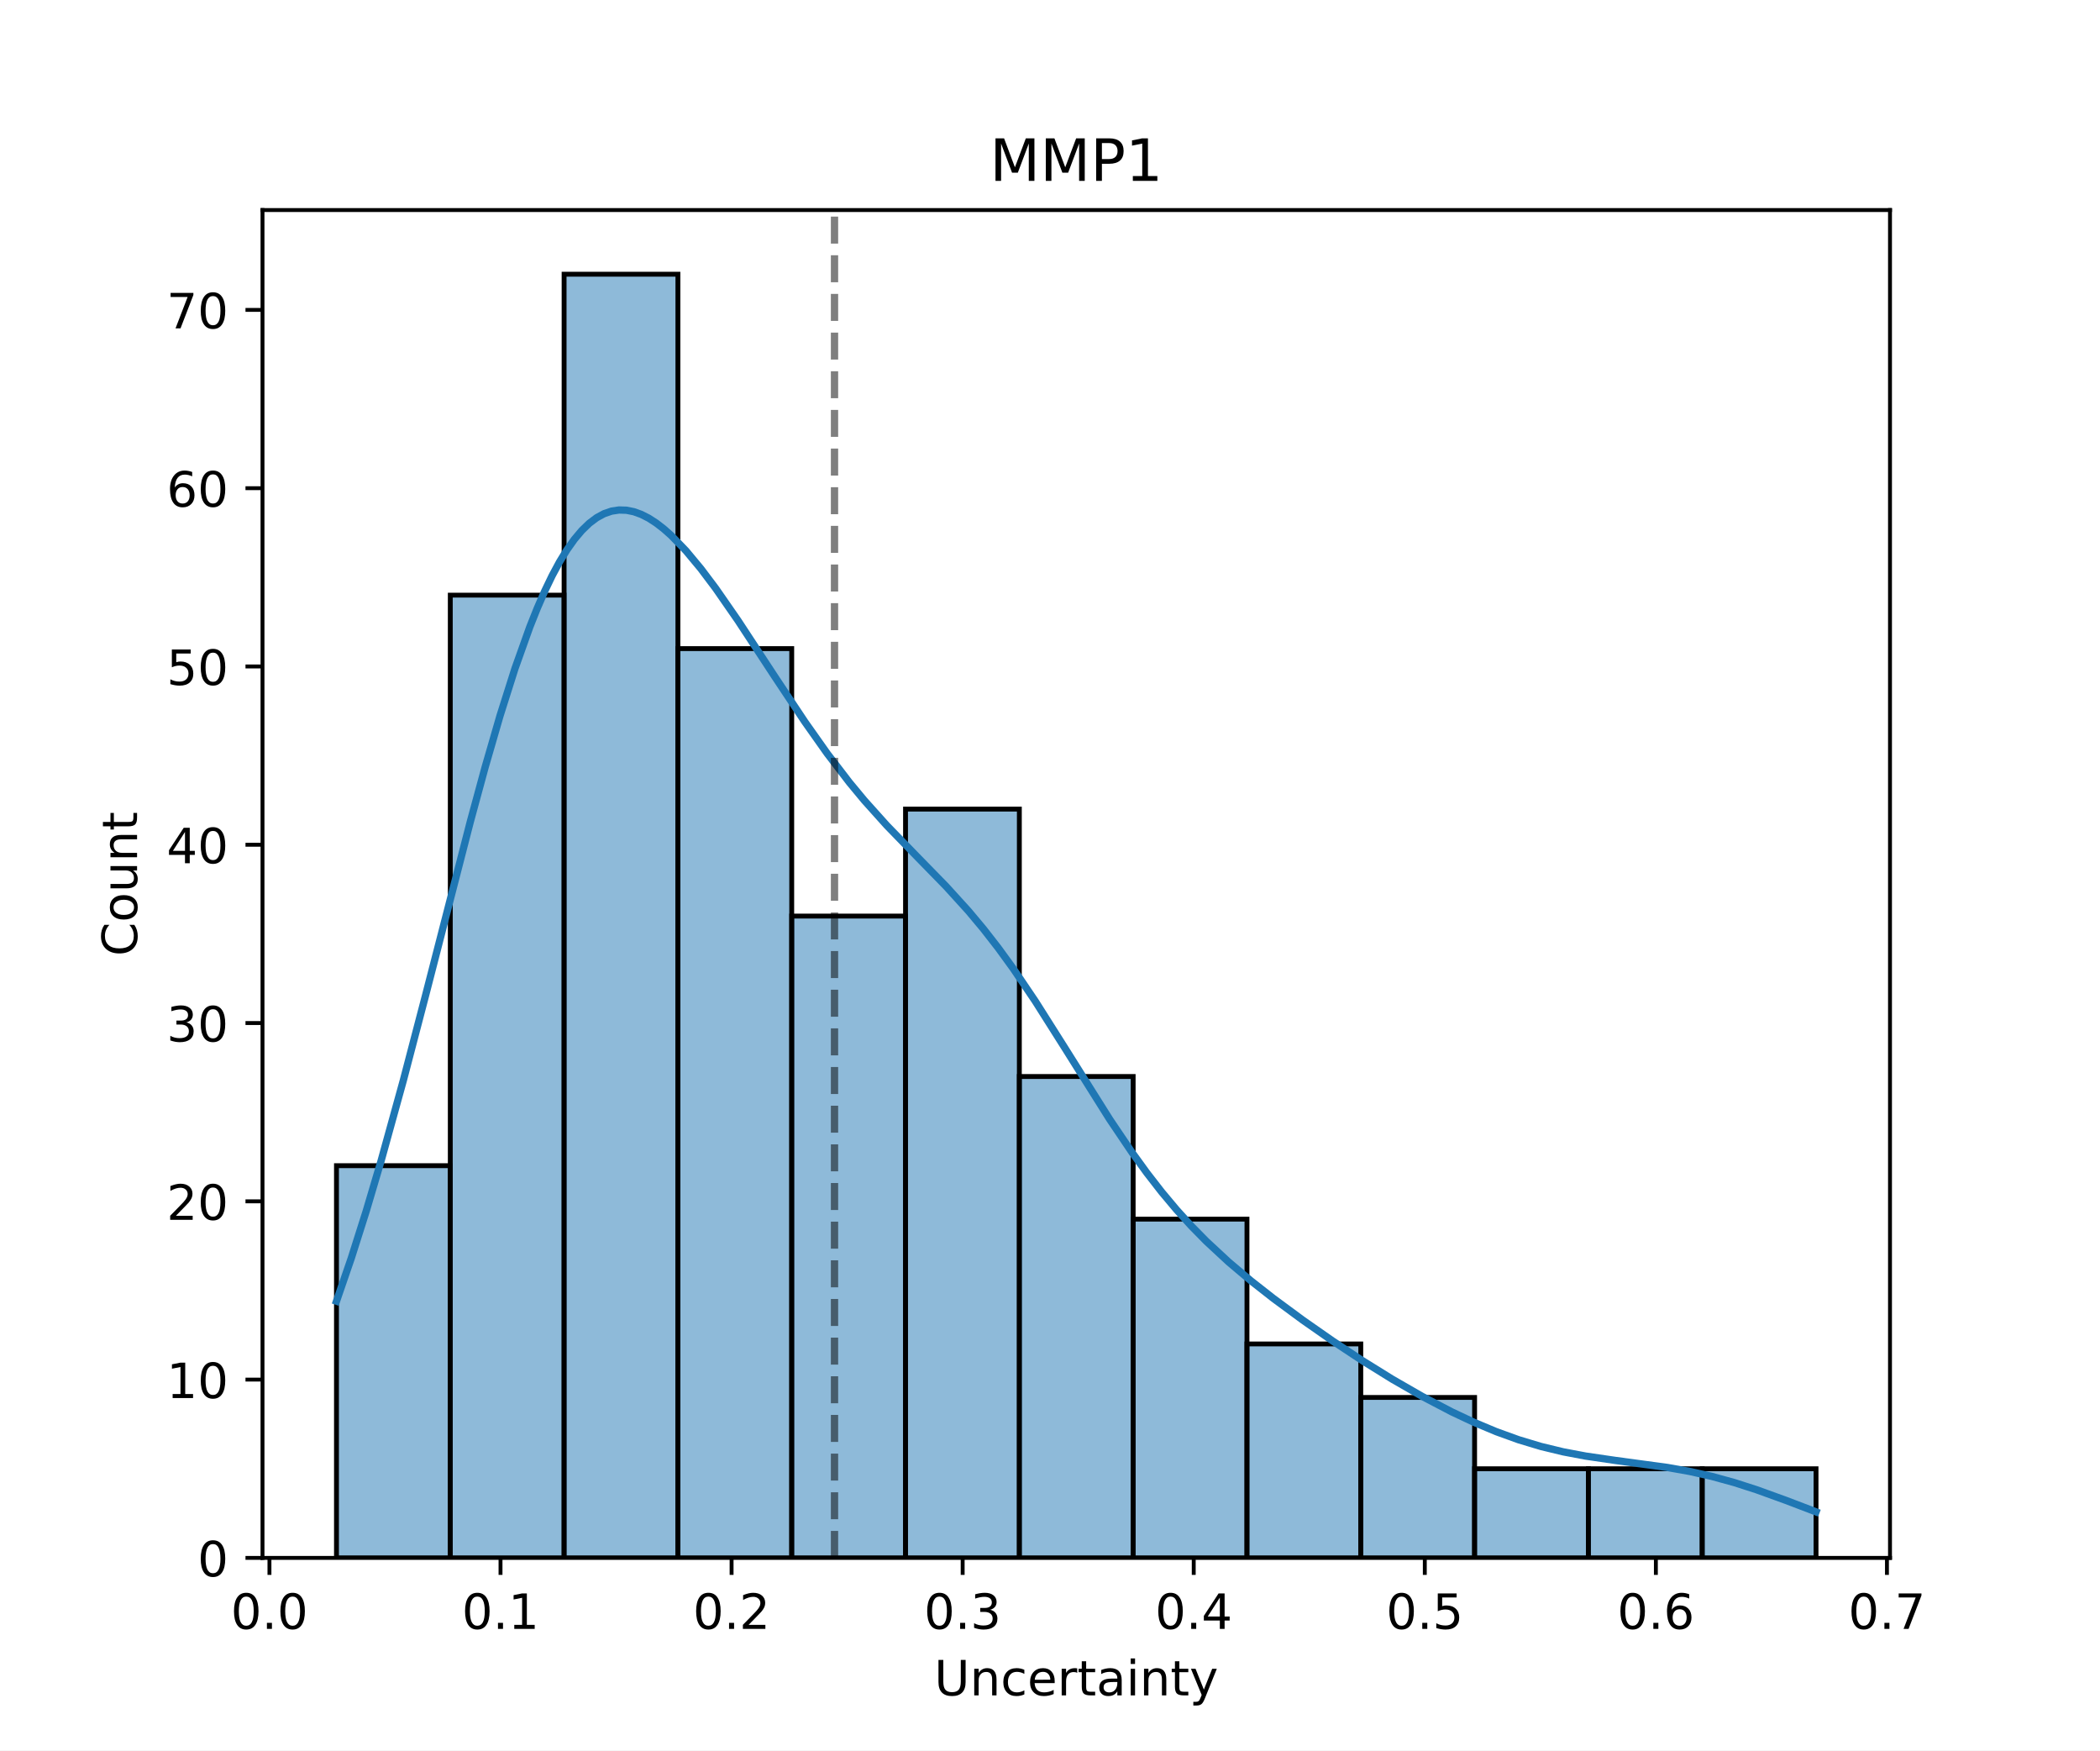
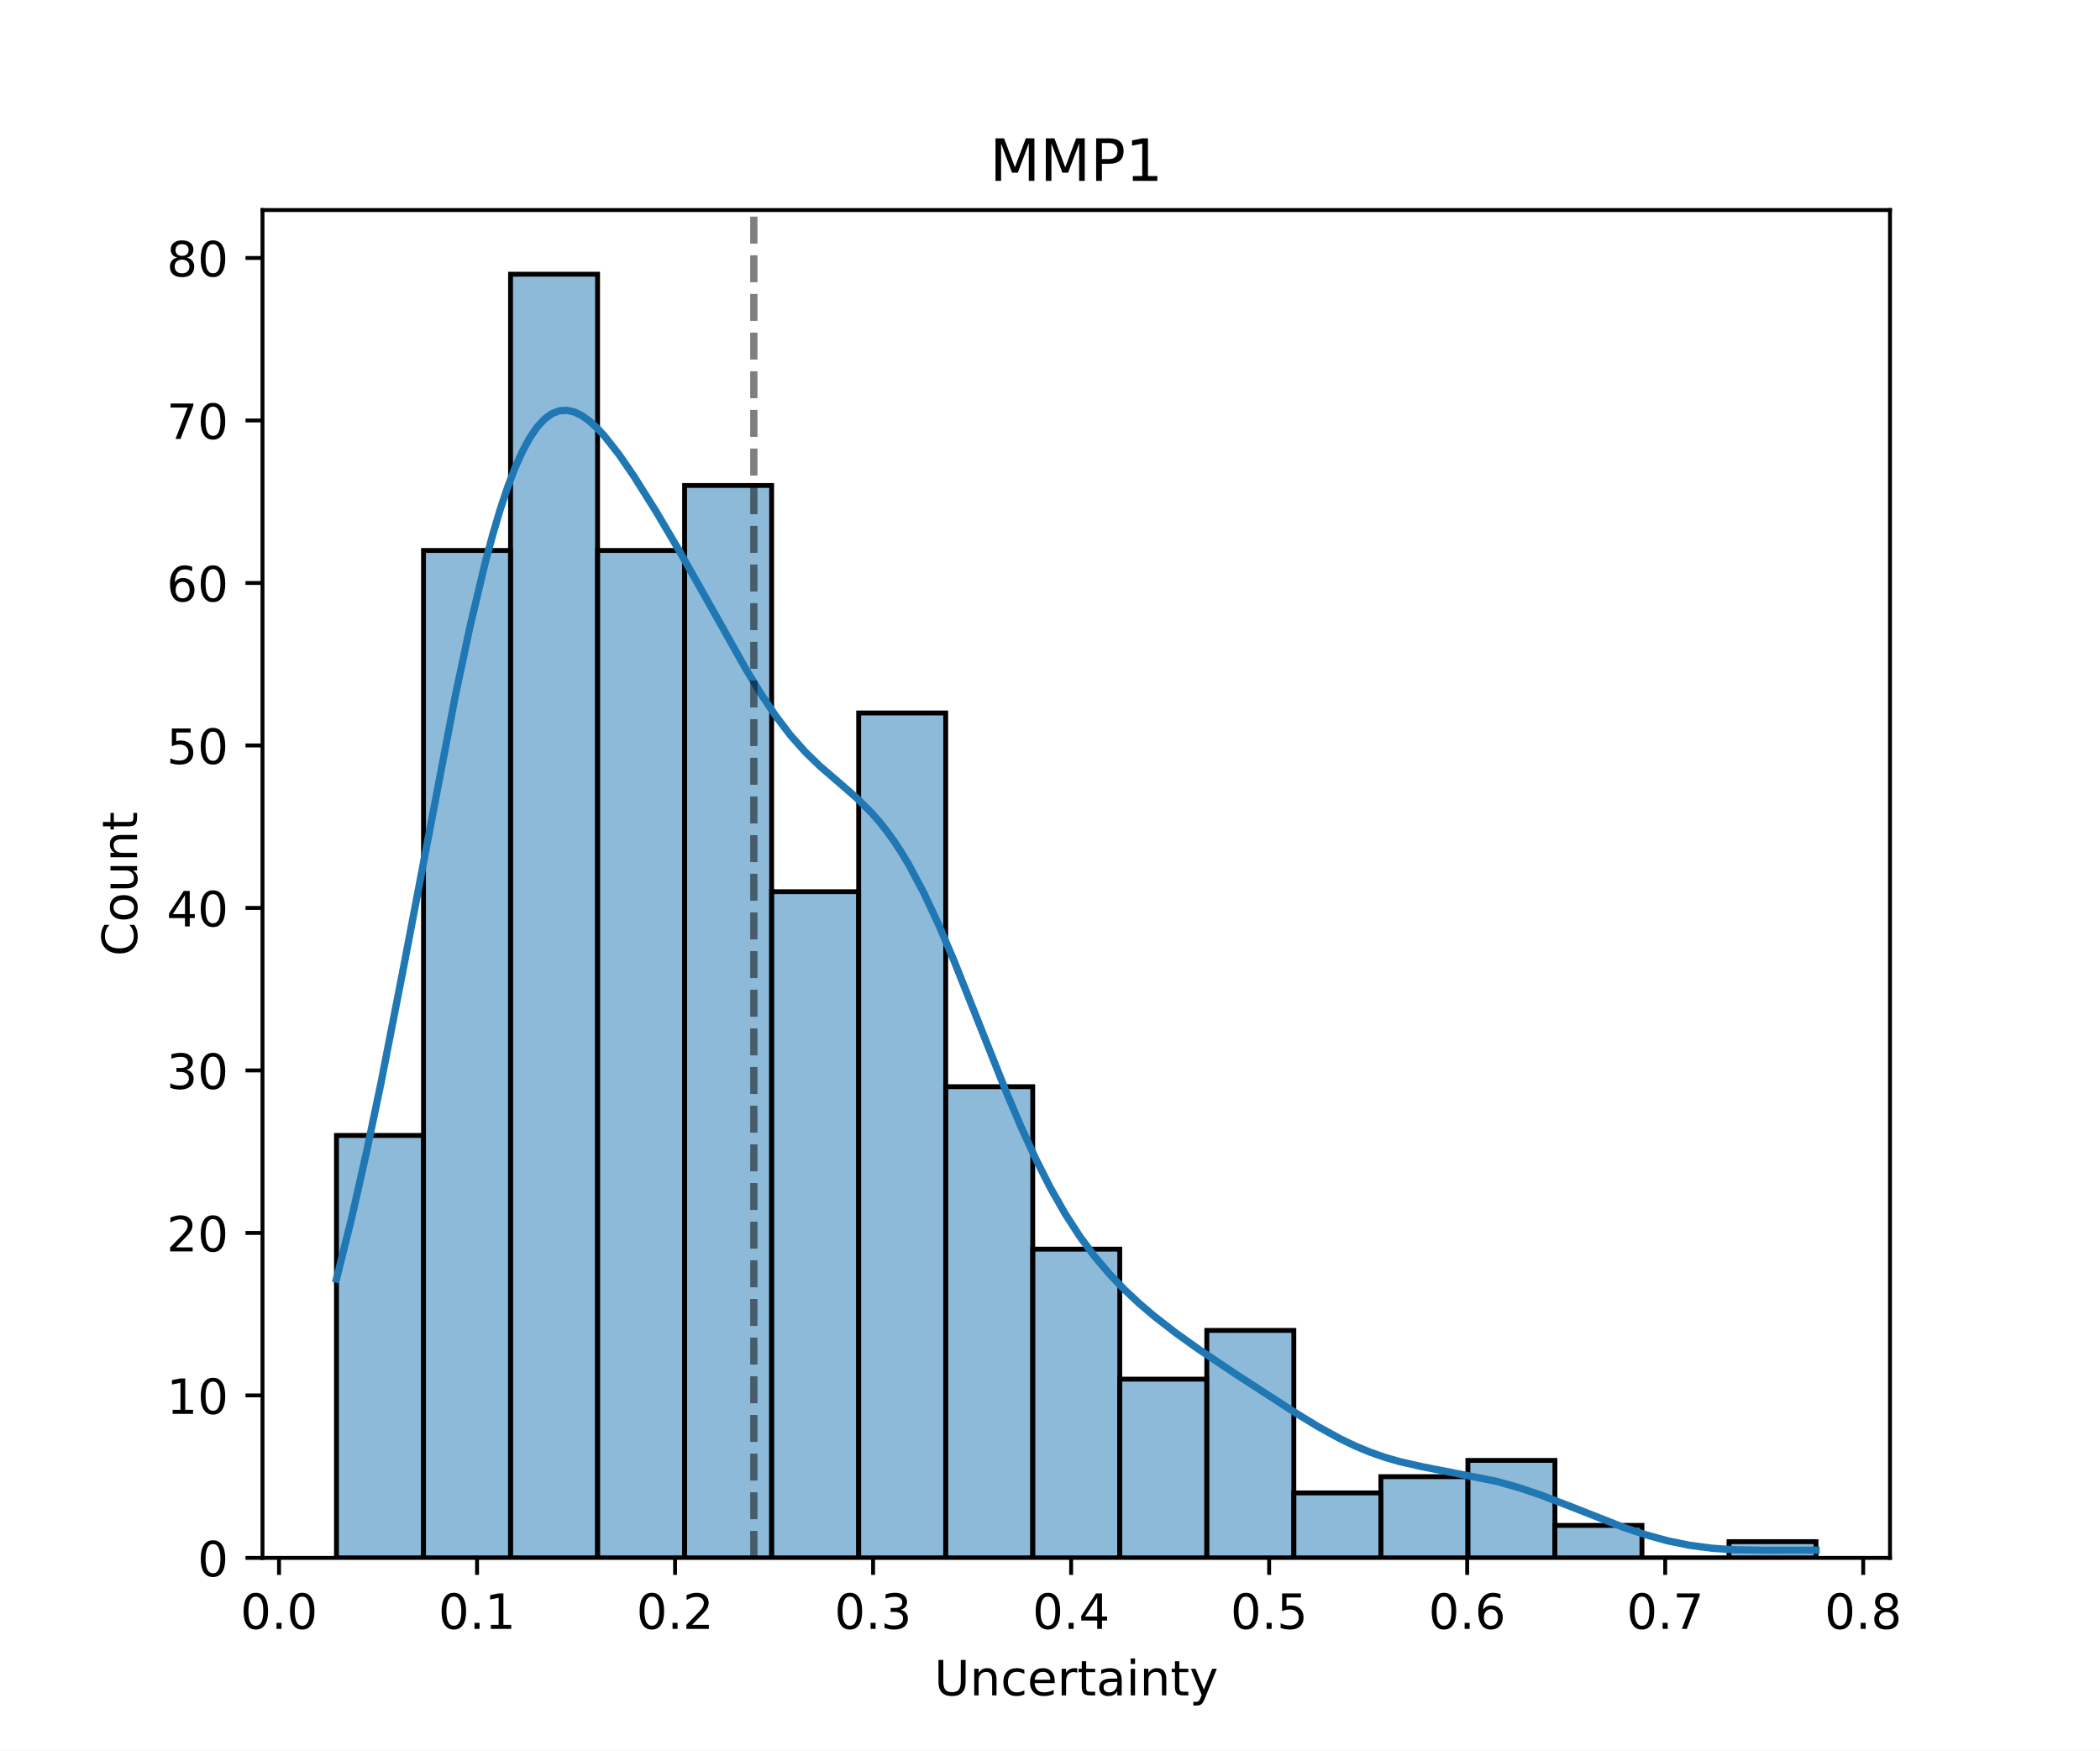
<svg xmlns="http://www.w3.org/2000/svg" xmlns:xlink="http://www.w3.org/1999/xlink" width="432pt" height="360pt" viewBox="0 0 432 360" version="1.1">
  <defs>
    <style type="text/css">*{stroke-linejoin: round; stroke-linecap: butt}</style>
  </defs>
  <g id="figure_1">
    <g id="patch_1">
      <path d="M 0 360  L 432 360  L 432 0  L 0 0  z " style="fill: #ffffff" />
    </g>
    <g id="axes_1">
      <g id="patch_2">
        <path d="M 54 320.4  L 388.8 320.4  L 388.8 43.2  L 54 43.2  z " style="fill: #ffffff" />
      </g>
      <g id="patch_3">
-         <path d="M 69.218 320.4  L 92.631 320.4  L 92.631 239.733  L 69.218 239.733  z " clip-path="url(#pdb0fcd4002)" style="fill: #1f77b4; fill-opacity: 0.5; stroke: #000000; stroke-linejoin: miter" />
+         <path d="M 69.218 320.4  L 87.122 320.4  L 87.122 233.514  L 69.218 233.514  z " clip-path="url(#pd96d078905)" style="fill: #1f77b4; fill-opacity: 0.5; stroke: #000000; stroke-linejoin: miter" />
      </g>
      <g id="patch_4">
-         <path d="M 92.631 320.4  L 116.043 320.4  L 116.043 122.4  L 92.631 122.4  z " clip-path="url(#pdb0fcd4002)" style="fill: #1f77b4; fill-opacity: 0.5; stroke: #000000; stroke-linejoin: miter" />
+         <path d="M 87.122 320.4  L 105.026 320.4  L 105.026 113.21  L 87.122 113.21  z " clip-path="url(#pd96d078905)" style="fill: #1f77b4; fill-opacity: 0.5; stroke: #000000; stroke-linejoin: miter" />
      </g>
      <g id="patch_5">
-         <path d="M 116.043 320.4  L 139.456 320.4  L 139.456 56.4  L 116.043 56.4  z " clip-path="url(#pdb0fcd4002)" style="fill: #1f77b4; fill-opacity: 0.5; stroke: #000000; stroke-linejoin: miter" />
+         <path d="M 105.026 320.4  L 122.929 320.4  L 122.929 56.4  L 105.026 56.4  z " clip-path="url(#pd96d078905)" style="fill: #1f77b4; fill-opacity: 0.5; stroke: #000000; stroke-linejoin: miter" />
      </g>
      <g id="patch_6">
-         <path d="M 139.456 320.4  L 162.869 320.4  L 162.869 133.4  L 139.456 133.4  z " clip-path="url(#pdb0fcd4002)" style="fill: #1f77b4; fill-opacity: 0.5; stroke: #000000; stroke-linejoin: miter" />
+         <path d="M 122.929 320.4  L 140.833 320.4  L 140.833 113.21  L 122.929 113.21  z " clip-path="url(#pd96d078905)" style="fill: #1f77b4; fill-opacity: 0.5; stroke: #000000; stroke-linejoin: miter" />
      </g>
      <g id="patch_7">
-         <path d="M 162.869 320.4  L 186.281 320.4  L 186.281 188.4  L 162.869 188.4  z " clip-path="url(#pdb0fcd4002)" style="fill: #1f77b4; fill-opacity: 0.5; stroke: #000000; stroke-linejoin: miter" />
+         <path d="M 140.833 320.4  L 158.737 320.4  L 158.737 99.843  L 140.833 99.843  z " clip-path="url(#pd96d078905)" style="fill: #1f77b4; fill-opacity: 0.5; stroke: #000000; stroke-linejoin: miter" />
      </g>
      <g id="patch_8">
-         <path d="M 186.281 320.4  L 209.694 320.4  L 209.694 166.4  L 186.281 166.4  z " clip-path="url(#pdb0fcd4002)" style="fill: #1f77b4; fill-opacity: 0.5; stroke: #000000; stroke-linejoin: miter" />
+         <path d="M 158.737 320.4  L 176.641 320.4  L 176.641 183.387  L 158.737 183.387  z " clip-path="url(#pd96d078905)" style="fill: #1f77b4; fill-opacity: 0.5; stroke: #000000; stroke-linejoin: miter" />
      </g>
      <g id="patch_9">
-         <path d="M 209.694 320.4  L 233.106 320.4  L 233.106 221.4  L 209.694 221.4  z " clip-path="url(#pdb0fcd4002)" style="fill: #1f77b4; fill-opacity: 0.5; stroke: #000000; stroke-linejoin: miter" />
+         <path d="M 176.641 320.4  L 194.544 320.4  L 194.544 146.628  L 176.641 146.628  z " clip-path="url(#pd96d078905)" style="fill: #1f77b4; fill-opacity: 0.5; stroke: #000000; stroke-linejoin: miter" />
      </g>
      <g id="patch_10">
-         <path d="M 233.106 320.4  L 256.519 320.4  L 256.519 250.733  L 233.106 250.733  z " clip-path="url(#pdb0fcd4002)" style="fill: #1f77b4; fill-opacity: 0.5; stroke: #000000; stroke-linejoin: miter" />
+         <path d="M 194.544 320.4  L 212.448 320.4  L 212.448 223.489  L 194.544 223.489  z " clip-path="url(#pd96d078905)" style="fill: #1f77b4; fill-opacity: 0.5; stroke: #000000; stroke-linejoin: miter" />
      </g>
      <g id="patch_11">
-         <path d="M 256.519 320.4  L 279.931 320.4  L 279.931 276.4  L 256.519 276.4  z " clip-path="url(#pdb0fcd4002)" style="fill: #1f77b4; fill-opacity: 0.5; stroke: #000000; stroke-linejoin: miter" />
+         <path d="M 212.448 320.4  L 230.352 320.4  L 230.352 256.906  L 212.448 256.906  z " clip-path="url(#pd96d078905)" style="fill: #1f77b4; fill-opacity: 0.5; stroke: #000000; stroke-linejoin: miter" />
      </g>
      <g id="patch_12">
-         <path d="M 279.931 320.4  L 303.344 320.4  L 303.344 287.4  L 279.931 287.4  z " clip-path="url(#pdb0fcd4002)" style="fill: #1f77b4; fill-opacity: 0.5; stroke: #000000; stroke-linejoin: miter" />
+         <path d="M 230.352 320.4  L 248.256 320.4  L 248.256 283.641  L 230.352 283.641  z " clip-path="url(#pd96d078905)" style="fill: #1f77b4; fill-opacity: 0.5; stroke: #000000; stroke-linejoin: miter" />
      </g>
      <g id="patch_13">
-         <path d="M 303.344 320.4  L 326.757 320.4  L 326.757 302.067  L 303.344 302.067  z " clip-path="url(#pdb0fcd4002)" style="fill: #1f77b4; fill-opacity: 0.5; stroke: #000000; stroke-linejoin: miter" />
+         <path d="M 248.256 320.4  L 266.159 320.4  L 266.159 273.615  L 248.256 273.615  z " clip-path="url(#pd96d078905)" style="fill: #1f77b4; fill-opacity: 0.5; stroke: #000000; stroke-linejoin: miter" />
      </g>
      <g id="patch_14">
-         <path d="M 326.757 320.4  L 350.169 320.4  L 350.169 302.067  L 326.757 302.067  z " clip-path="url(#pdb0fcd4002)" style="fill: #1f77b4; fill-opacity: 0.5; stroke: #000000; stroke-linejoin: miter" />
+         <path d="M 266.159 320.4  L 284.063 320.4  L 284.063 307.033  L 266.159 307.033  z " clip-path="url(#pd96d078905)" style="fill: #1f77b4; fill-opacity: 0.5; stroke: #000000; stroke-linejoin: miter" />
      </g>
      <g id="patch_15">
-         <path d="M 350.169 320.4  L 373.582 320.4  L 373.582 302.067  L 350.169 302.067  z " clip-path="url(#pdb0fcd4002)" style="fill: #1f77b4; fill-opacity: 0.5; stroke: #000000; stroke-linejoin: miter" />
+         <path d="M 284.063 320.4  L 301.967 320.4  L 301.967 303.691  L 284.063 303.691  z " clip-path="url(#pd96d078905)" style="fill: #1f77b4; fill-opacity: 0.5; stroke: #000000; stroke-linejoin: miter" />
+       </g>
+       <g id="patch_16">
+         <path d="M 301.967 320.4  L 319.871 320.4  L 319.871 300.349  L 301.967 300.349  z " clip-path="url(#pd96d078905)" style="fill: #1f77b4; fill-opacity: 0.5; stroke: #000000; stroke-linejoin: miter" />
+       </g>
+       <g id="patch_17">
+         <path d="M 319.871 320.4  L 337.774 320.4  L 337.774 313.716  L 319.871 313.716  z " clip-path="url(#pd96d078905)" style="fill: #1f77b4; fill-opacity: 0.5; stroke: #000000; stroke-linejoin: miter" />
+       </g>
+       <g id="patch_18">
+         <path d="M 337.774 320.4  L 355.678 320.4  L 355.678 320.4  L 337.774 320.4  z " clip-path="url(#pd96d078905)" style="fill: #1f77b4; fill-opacity: 0.5; stroke: #000000; stroke-linejoin: miter" />
+       </g>
+       <g id="patch_19">
+         <path d="M 355.678 320.4  L 373.582 320.4  L 373.582 317.058  L 355.678 317.058  z " clip-path="url(#pd96d078905)" style="fill: #1f77b4; fill-opacity: 0.5; stroke: #000000; stroke-linejoin: miter" />
      </g>
      <g id="matplotlib.axis_1">
        <g id="xtick_1">
          <g id="line2d_1">
            <defs>
-               <path id="ma8578a6933" d="M 0 0  L 0 3.5  " style="stroke: #000000; stroke-width: 0.8" />
+               <path id="mb7d4d3db36" d="M 0 0  L 0 3.5  " style="stroke: #000000; stroke-width: 0.8" />
            </defs>
            <g>
-               <use xlink:href="#ma8578a6933" x="55.43" y="320.4" style="stroke: #000000; stroke-width: 0.8" />
+               <use xlink:href="#mb7d4d3db36" x="57.402" y="320.4" style="stroke: #000000; stroke-width: 0.8" />
            </g>
          </g>
          <g id="text_1">
-             <g transform="translate(47.47794 334.9984) scale(0.1 -0.1)">
+             <g transform="translate(49.45006 334.9984) scale(0.1 -0.1)">
              <defs>
                <path id="DejaVuSans-30" d="M 2034 4250  Q 1547 4250 1301 3770  Q 1056 3291 1056 2328  Q 1056 1369 1301 889  Q 1547 409 2034 409  Q 2525 409 2770 889  Q 3016 1369 3016 2328  Q 3016 3291 2770 3770  Q 2525 4250 2034 4250  z M 2034 4750  Q 2819 4750 3233 4129  Q 3647 3509 3647 2328  Q 3647 1150 3233 529  Q 2819 -91 2034 -91  Q 1250 -91 836 529  Q 422 1150 422 2328  Q 422 3509 836 4129  Q 1250 4750 2034 4750  z " transform="scale(0.015625)" />
                <path id="DejaVuSans-2e" d="M 684 794  L 1344 794  L 1344 0  L 684 0  L 684 794  z " transform="scale(0.015625)" />
              </defs>
              <use xlink:href="#DejaVuSans-30" />
              <use xlink:href="#DejaVuSans-2e" transform="translate(63.62305 0)" />
              <use xlink:href="#DejaVuSans-30" transform="translate(95.41016 0)" />
            </g>
          </g>
        </g>
        <g id="xtick_2">
          <g id="line2d_2">
            <g>
-               <use xlink:href="#ma8578a6933" x="102.964" y="320.4" style="stroke: #000000; stroke-width: 0.8" />
+               <use xlink:href="#mb7d4d3db36" x="98.138" y="320.4" style="stroke: #000000; stroke-width: 0.8" />
            </g>
          </g>
          <g id="text_2">
-             <g transform="translate(95.0126 334.9984) scale(0.1 -0.1)">
+             <g transform="translate(90.18609 334.9984) scale(0.1 -0.1)">
              <defs>
                <path id="DejaVuSans-31" d="M 794 531  L 1825 531  L 1825 4091  L 703 3866  L 703 4441  L 1819 4666  L 2450 4666  L 2450 531  L 3481 531  L 3481 0  L 794 0  L 794 531  z " transform="scale(0.015625)" />
              </defs>
              <use xlink:href="#DejaVuSans-30" />
              <use xlink:href="#DejaVuSans-2e" transform="translate(63.62305 0)" />
              <use xlink:href="#DejaVuSans-31" transform="translate(95.41016 0)" />
            </g>
          </g>
        </g>
        <g id="xtick_3">
          <g id="line2d_3">
            <g>
-               <use xlink:href="#ma8578a6933" x="150.499" y="320.4" style="stroke: #000000; stroke-width: 0.8" />
+               <use xlink:href="#mb7d4d3db36" x="138.874" y="320.4" style="stroke: #000000; stroke-width: 0.8" />
            </g>
          </g>
          <g id="text_3">
-             <g transform="translate(142.5473 334.9984) scale(0.1 -0.1)">
+             <g transform="translate(130.9221 334.9984) scale(0.1 -0.1)">
              <defs>
                <path id="DejaVuSans-32" d="M 1228 531  L 3431 531  L 3431 0  L 469 0  L 469 531  Q 828 903 1448 1529  Q 2069 2156 2228 2338  Q 2531 2678 2651 2914  Q 2772 3150 2772 3378  Q 2772 3750 2511 3984  Q 2250 4219 1831 4219  Q 1534 4219 1204 4116  Q 875 4013 500 3803  L 500 4441  Q 881 4594 1212 4672  Q 1544 4750 1819 4750  Q 2544 4750 2975 4387  Q 3406 4025 3406 3419  Q 3406 3131 3298 2873  Q 3191 2616 2906 2266  Q 2828 2175 2409 1742  Q 1991 1309 1228 531  z " transform="scale(0.015625)" />
              </defs>
              <use xlink:href="#DejaVuSans-30" />
              <use xlink:href="#DejaVuSans-2e" transform="translate(63.62305 0)" />
              <use xlink:href="#DejaVuSans-32" transform="translate(95.41016 0)" />
            </g>
          </g>
        </g>
        <g id="xtick_4">
          <g id="line2d_4">
            <g>
-               <use xlink:href="#ma8578a6933" x="198.033" y="320.4" style="stroke: #000000; stroke-width: 0.8" />
+               <use xlink:href="#mb7d4d3db36" x="179.61" y="320.4" style="stroke: #000000; stroke-width: 0.8" />
            </g>
          </g>
          <g id="text_4">
-             <g transform="translate(190.0819 334.9984) scale(0.1 -0.1)">
+             <g transform="translate(171.6582 334.9984) scale(0.1 -0.1)">
              <defs>
                <path id="DejaVuSans-33" d="M 2597 2516  Q 3050 2419 3304 2112  Q 3559 1806 3559 1356  Q 3559 666 3084 287  Q 2609 -91 1734 -91  Q 1441 -91 1130 -33  Q 819 25 488 141  L 488 750  Q 750 597 1062 519  Q 1375 441 1716 441  Q 2309 441 2620 675  Q 2931 909 2931 1356  Q 2931 1769 2642 2001  Q 2353 2234 1838 2234  L 1294 2234  L 1294 2753  L 1863 2753  Q 2328 2753 2575 2939  Q 2822 3125 2822 3475  Q 2822 3834 2567 4026  Q 2313 4219 1838 4219  Q 1578 4219 1281 4162  Q 984 4106 628 3988  L 628 4550  Q 988 4650 1302 4700  Q 1616 4750 1894 4750  Q 2613 4750 3031 4423  Q 3450 4097 3450 3541  Q 3450 3153 3228 2886  Q 3006 2619 2597 2516  z " transform="scale(0.015625)" />
              </defs>
              <use xlink:href="#DejaVuSans-30" />
              <use xlink:href="#DejaVuSans-2e" transform="translate(63.62305 0)" />
              <use xlink:href="#DejaVuSans-33" transform="translate(95.41016 0)" />
            </g>
          </g>
        </g>
        <g id="xtick_5">
          <g id="line2d_5">
            <g>
-               <use xlink:href="#ma8578a6933" x="245.568" y="320.4" style="stroke: #000000; stroke-width: 0.8" />
+               <use xlink:href="#mb7d4d3db36" x="220.346" y="320.4" style="stroke: #000000; stroke-width: 0.8" />
            </g>
          </g>
          <g id="text_5">
-             <g transform="translate(237.6166 334.9984) scale(0.1 -0.1)">
+             <g transform="translate(212.3942 334.9984) scale(0.1 -0.1)">
              <defs>
                <path id="DejaVuSans-34" d="M 2419 4116  L 825 1625  L 2419 1625  L 2419 4116  z M 2253 4666  L 3047 4666  L 3047 1625  L 3713 1625  L 3713 1100  L 3047 1100  L 3047 0  L 2419 0  L 2419 1100  L 313 1100  L 313 1709  L 2253 4666  z " transform="scale(0.015625)" />
              </defs>
              <use xlink:href="#DejaVuSans-30" />
              <use xlink:href="#DejaVuSans-2e" transform="translate(63.62305 0)" />
              <use xlink:href="#DejaVuSans-34" transform="translate(95.41016 0)" />
            </g>
          </g>
        </g>
        <g id="xtick_6">
          <g id="line2d_6">
            <g>
-               <use xlink:href="#ma8578a6933" x="293.103" y="320.4" style="stroke: #000000; stroke-width: 0.8" />
+               <use xlink:href="#mb7d4d3db36" x="261.082" y="320.4" style="stroke: #000000; stroke-width: 0.8" />
            </g>
          </g>
          <g id="text_6">
-             <g transform="translate(285.1512 334.9984) scale(0.1 -0.1)">
+             <g transform="translate(253.1302 334.9984) scale(0.1 -0.1)">
              <defs>
                <path id="DejaVuSans-35" d="M 691 4666  L 3169 4666  L 3169 4134  L 1269 4134  L 1269 2991  Q 1406 3038 1543 3061  Q 1681 3084 1819 3084  Q 2600 3084 3056 2656  Q 3513 2228 3513 1497  Q 3513 744 3044 326  Q 2575 -91 1722 -91  Q 1428 -91 1123 -41  Q 819 9 494 109  L 494 744  Q 775 591 1075 516  Q 1375 441 1709 441  Q 2250 441 2565 725  Q 2881 1009 2881 1497  Q 2881 1984 2565 2268  Q 2250 2553 1709 2553  Q 1456 2553 1204 2497  Q 953 2441 691 2322  L 691 4666  z " transform="scale(0.015625)" />
              </defs>
              <use xlink:href="#DejaVuSans-30" />
              <use xlink:href="#DejaVuSans-2e" transform="translate(63.62305 0)" />
              <use xlink:href="#DejaVuSans-35" transform="translate(95.41016 0)" />
            </g>
          </g>
        </g>
        <g id="xtick_7">
          <g id="line2d_7">
            <g>
-               <use xlink:href="#ma8578a6933" x="340.637" y="320.4" style="stroke: #000000; stroke-width: 0.8" />
+               <use xlink:href="#mb7d4d3db36" x="301.818" y="320.4" style="stroke: #000000; stroke-width: 0.8" />
            </g>
          </g>
          <g id="text_7">
-             <g transform="translate(332.6859 334.9984) scale(0.1 -0.1)">
+             <g transform="translate(293.8663 334.9984) scale(0.1 -0.1)">
              <defs>
                <path id="DejaVuSans-36" d="M 2113 2584  Q 1688 2584 1439 2293  Q 1191 2003 1191 1497  Q 1191 994 1439 701  Q 1688 409 2113 409  Q 2538 409 2786 701  Q 3034 994 3034 1497  Q 3034 2003 2786 2293  Q 2538 2584 2113 2584  z M 3366 4563  L 3366 3988  Q 3128 4100 2886 4159  Q 2644 4219 2406 4219  Q 1781 4219 1451 3797  Q 1122 3375 1075 2522  Q 1259 2794 1537 2939  Q 1816 3084 2150 3084  Q 2853 3084 3261 2657  Q 3669 2231 3669 1497  Q 3669 778 3244 343  Q 2819 -91 2113 -91  Q 1303 -91 875 529  Q 447 1150 447 2328  Q 447 3434 972 4092  Q 1497 4750 2381 4750  Q 2619 4750 2861 4703  Q 3103 4656 3366 4563  z " transform="scale(0.015625)" />
              </defs>
              <use xlink:href="#DejaVuSans-30" />
              <use xlink:href="#DejaVuSans-2e" transform="translate(63.62305 0)" />
              <use xlink:href="#DejaVuSans-36" transform="translate(95.41016 0)" />
            </g>
          </g>
        </g>
        <g id="xtick_8">
          <g id="line2d_8">
            <g>
-               <use xlink:href="#ma8578a6933" x="388.172" y="320.4" style="stroke: #000000; stroke-width: 0.8" />
+               <use xlink:href="#mb7d4d3db36" x="342.554" y="320.4" style="stroke: #000000; stroke-width: 0.8" />
            </g>
          </g>
          <g id="text_8">
-             <g transform="translate(380.2205 334.9984) scale(0.1 -0.1)">
+             <g transform="translate(334.6023 334.9984) scale(0.1 -0.1)">
              <defs>
                <path id="DejaVuSans-37" d="M 525 4666  L 3525 4666  L 3525 4397  L 1831 0  L 1172 0  L 2766 4134  L 525 4134  L 525 4666  z " transform="scale(0.015625)" />
              </defs>
              <use xlink:href="#DejaVuSans-30" />
              <use xlink:href="#DejaVuSans-2e" transform="translate(63.62305 0)" />
              <use xlink:href="#DejaVuSans-37" transform="translate(95.41016 0)" />
            </g>
          </g>
        </g>
-         <g id="text_9">
+         <g id="xtick_9">
+           <g id="line2d_9">
+             <g>
+               <use xlink:href="#mb7d4d3db36" x="383.29" y="320.4" style="stroke: #000000; stroke-width: 0.8" />
+             </g>
+           </g>
+           <g id="text_9">
+             <g transform="translate(375.3383 334.9984) scale(0.1 -0.1)">
+               <defs>
+                 <path id="DejaVuSans-38" d="M 2034 2216  Q 1584 2216 1326 1975  Q 1069 1734 1069 1313  Q 1069 891 1326 650  Q 1584 409 2034 409  Q 2484 409 2743 651  Q 3003 894 3003 1313  Q 3003 1734 2745 1975  Q 2488 2216 2034 2216  z M 1403 2484  Q 997 2584 770 2862  Q 544 3141 544 3541  Q 544 4100 942 4425  Q 1341 4750 2034 4750  Q 2731 4750 3128 4425  Q 3525 4100 3525 3541  Q 3525 3141 3298 2862  Q 3072 2584 2669 2484  Q 3125 2378 3379 2068  Q 3634 1759 3634 1313  Q 3634 634 3220 271  Q 2806 -91 2034 -91  Q 1263 -91 848 271  Q 434 634 434 1313  Q 434 1759 690 2068  Q 947 2378 1403 2484  z M 1172 3481  Q 1172 3119 1398 2916  Q 1625 2713 2034 2713  Q 2441 2713 2670 2916  Q 2900 3119 2900 3481  Q 2900 3844 2670 4047  Q 2441 4250 2034 4250  Q 1625 4250 1398 4047  Q 1172 3844 1172 3481  z " transform="scale(0.015625)" />
+               </defs>
+               <use xlink:href="#DejaVuSans-30" />
+               <use xlink:href="#DejaVuSans-2e" transform="translate(63.62305 0)" />
+               <use xlink:href="#DejaVuSans-38" transform="translate(95.41016 0)" />
+             </g>
+           </g>
+         </g>
+         <g id="text_10">
          <g transform="translate(192.1891 348.6766) scale(0.1 -0.1)">
            <defs>
              <path id="DejaVuSans-55" d="M 556 4666  L 1191 4666  L 1191 1831  Q 1191 1081 1462 751  Q 1734 422 2344 422  Q 2950 422 3222 751  Q 3494 1081 3494 1831  L 3494 4666  L 4128 4666  L 4128 1753  Q 4128 841 3676 375  Q 3225 -91 2344 -91  Q 1459 -91 1007 375  Q 556 841 556 1753  L 556 4666  z " transform="scale(0.015625)" />
              <path id="DejaVuSans-6e" d="M 3513 2113  L 3513 0  L 2938 0  L 2938 2094  Q 2938 2591 2744 2837  Q 2550 3084 2163 3084  Q 1697 3084 1428 2787  Q 1159 2491 1159 1978  L 1159 0  L 581 0  L 581 3500  L 1159 3500  L 1159 2956  Q 1366 3272 1645 3428  Q 1925 3584 2291 3584  Q 2894 3584 3203 3211  Q 3513 2838 3513 2113  z " transform="scale(0.015625)" />
              <path id="DejaVuSans-63" d="M 3122 3366  L 3122 2828  Q 2878 2963 2633 3030  Q 2388 3097 2138 3097  Q 1578 3097 1268 2742  Q 959 2388 959 1747  Q 959 1106 1268 751  Q 1578 397 2138 397  Q 2388 397 2633 464  Q 2878 531 3122 666  L 3122 134  Q 2881 22 2623 -34  Q 2366 -91 2075 -91  Q 1284 -91 818 406  Q 353 903 353 1747  Q 353 2603 823 3093  Q 1294 3584 2113 3584  Q 2378 3584 2631 3529  Q 2884 3475 3122 3366  z " transform="scale(0.015625)" />
              <path id="DejaVuSans-65" d="M 3597 1894  L 3597 1613  L 953 1613  Q 991 1019 1311 708  Q 1631 397 2203 397  Q 2534 397 2845 478  Q 3156 559 3463 722  L 3463 178  Q 3153 47 2828 -22  Q 2503 -91 2169 -91  Q 1331 -91 842 396  Q 353 884 353 1716  Q 353 2575 817 3079  Q 1281 3584 2069 3584  Q 2775 3584 3186 3129  Q 3597 2675 3597 1894  z M 3022 2063  Q 3016 2534 2758 2815  Q 2500 3097 2075 3097  Q 1594 3097 1305 2825  Q 1016 2553 972 2059  L 3022 2063  z " transform="scale(0.015625)" />
              <path id="DejaVuSans-72" d="M 2631 2963  Q 2534 3019 2420 3045  Q 2306 3072 2169 3072  Q 1681 3072 1420 2755  Q 1159 2438 1159 1844  L 1159 0  L 581 0  L 581 3500  L 1159 3500  L 1159 2956  Q 1341 3275 1631 3429  Q 1922 3584 2338 3584  Q 2397 3584 2469 3576  Q 2541 3569 2628 3553  L 2631 2963  z " transform="scale(0.015625)" />
              <path id="DejaVuSans-74" d="M 1172 4494  L 1172 3500  L 2356 3500  L 2356 3053  L 1172 3053  L 1172 1153  Q 1172 725 1289 603  Q 1406 481 1766 481  L 2356 481  L 2356 0  L 1766 0  Q 1100 0 847 248  Q 594 497 594 1153  L 594 3053  L 172 3053  L 172 3500  L 594 3500  L 594 4494  L 1172 4494  z " transform="scale(0.015625)" />
              <path id="DejaVuSans-61" d="M 2194 1759  Q 1497 1759 1228 1600  Q 959 1441 959 1056  Q 959 750 1161 570  Q 1363 391 1709 391  Q 2188 391 2477 730  Q 2766 1069 2766 1631  L 2766 1759  L 2194 1759  z M 3341 1997  L 3341 0  L 2766 0  L 2766 531  Q 2569 213 2275 61  Q 1981 -91 1556 -91  Q 1019 -91 701 211  Q 384 513 384 1019  Q 384 1609 779 1909  Q 1175 2209 1959 2209  L 2766 2209  L 2766 2266  Q 2766 2663 2505 2880  Q 2244 3097 1772 3097  Q 1472 3097 1187 3025  Q 903 2953 641 2809  L 641 3341  Q 956 3463 1253 3523  Q 1550 3584 1831 3584  Q 2591 3584 2966 3190  Q 3341 2797 3341 1997  z " transform="scale(0.015625)" />
              <path id="DejaVuSans-69" d="M 603 3500  L 1178 3500  L 1178 0  L 603 0  L 603 3500  z M 603 4863  L 1178 4863  L 1178 4134  L 603 4134  L 603 4863  z " transform="scale(0.015625)" />
              <path id="DejaVuSans-79" d="M 2059 -325  Q 1816 -950 1584 -1140  Q 1353 -1331 966 -1331  L 506 -1331  L 506 -850  L 844 -850  Q 1081 -850 1212 -737  Q 1344 -625 1503 -206  L 1606 56  L 191 3500  L 800 3500  L 1894 763  L 2988 3500  L 3597 3500  L 2059 -325  z " transform="scale(0.015625)" />
            </defs>
            <use xlink:href="#DejaVuSans-55" />
            <use xlink:href="#DejaVuSans-6e" transform="translate(73.19336 0)" />
            <use xlink:href="#DejaVuSans-63" transform="translate(136.5723 0)" />
            <use xlink:href="#DejaVuSans-65" transform="translate(191.5527 0)" />
            <use xlink:href="#DejaVuSans-72" transform="translate(253.0762 0)" />
            <use xlink:href="#DejaVuSans-74" transform="translate(294.1895 0)" />
            <use xlink:href="#DejaVuSans-61" transform="translate(333.3984 0)" />
            <use xlink:href="#DejaVuSans-69" transform="translate(394.6777 0)" />
            <use xlink:href="#DejaVuSans-6e" transform="translate(422.4609 0)" />
            <use xlink:href="#DejaVuSans-74" transform="translate(485.8398 0)" />
            <use xlink:href="#DejaVuSans-79" transform="translate(525.0488 0)" />
          </g>
        </g>
      </g>
      <g id="matplotlib.axis_2">
        <g id="ytick_1">
-           <g id="line2d_9">
+           <g id="line2d_10">
            <defs>
-               <path id="m5cb50e7d2b" d="M 0 0  L -3.5 0  " style="stroke: #000000; stroke-width: 0.8" />
+               <path id="m5118d25a7a" d="M 0 0  L -3.5 0  " style="stroke: #000000; stroke-width: 0.8" />
            </defs>
            <g>
-               <use xlink:href="#m5cb50e7d2b" x="54" y="320.4" style="stroke: #000000; stroke-width: 0.8" />
-             </g>
-           </g>
-           <g id="text_10">
+               <use xlink:href="#m5118d25a7a" x="54" y="320.4" style="stroke: #000000; stroke-width: 0.8" />
+             </g>
+           </g>
+           <g id="text_11">
            <g transform="translate(40.6375 324.1992) scale(0.1 -0.1)">
              <use xlink:href="#DejaVuSans-30" />
            </g>
          </g>
        </g>
        <g id="ytick_2">
-           <g id="line2d_10">
-             <g>
-               <use xlink:href="#m5cb50e7d2b" x="54" y="283.733" style="stroke: #000000; stroke-width: 0.8" />
-             </g>
-           </g>
-           <g id="text_11">
-             <g transform="translate(34.275 287.5326) scale(0.1 -0.1)">
+           <g id="line2d_11">
+             <g>
+               <use xlink:href="#m5118d25a7a" x="54" y="286.982" style="stroke: #000000; stroke-width: 0.8" />
+             </g>
+           </g>
+           <g id="text_12">
+             <g transform="translate(34.275 290.7815) scale(0.1 -0.1)">
              <use xlink:href="#DejaVuSans-31" />
              <use xlink:href="#DejaVuSans-30" transform="translate(63.62305 0)" />
            </g>
          </g>
        </g>
        <g id="ytick_3">
-           <g id="line2d_11">
-             <g>
-               <use xlink:href="#m5cb50e7d2b" x="54" y="247.067" style="stroke: #000000; stroke-width: 0.8" />
-             </g>
-           </g>
-           <g id="text_12">
-             <g transform="translate(34.275 250.8659) scale(0.1 -0.1)">
+           <g id="line2d_12">
+             <g>
+               <use xlink:href="#m5118d25a7a" x="54" y="253.565" style="stroke: #000000; stroke-width: 0.8" />
+             </g>
+           </g>
+           <g id="text_13">
+             <g transform="translate(34.275 257.3638) scale(0.1 -0.1)">
              <use xlink:href="#DejaVuSans-32" />
              <use xlink:href="#DejaVuSans-30" transform="translate(63.62305 0)" />
            </g>
          </g>
        </g>
        <g id="ytick_4">
-           <g id="line2d_12">
-             <g>
-               <use xlink:href="#m5cb50e7d2b" x="54" y="210.4" style="stroke: #000000; stroke-width: 0.8" />
-             </g>
-           </g>
-           <g id="text_13">
-             <g transform="translate(34.275 214.1992) scale(0.1 -0.1)">
+           <g id="line2d_13">
+             <g>
+               <use xlink:href="#m5118d25a7a" x="54" y="220.147" style="stroke: #000000; stroke-width: 0.8" />
+             </g>
+           </g>
+           <g id="text_14">
+             <g transform="translate(34.275 223.9461) scale(0.1 -0.1)">
              <use xlink:href="#DejaVuSans-33" />
              <use xlink:href="#DejaVuSans-30" transform="translate(63.62305 0)" />
            </g>
          </g>
        </g>
        <g id="ytick_5">
-           <g id="line2d_13">
-             <g>
-               <use xlink:href="#m5cb50e7d2b" x="54" y="173.733" style="stroke: #000000; stroke-width: 0.8" />
-             </g>
-           </g>
-           <g id="text_14">
-             <g transform="translate(34.275 177.5326) scale(0.1 -0.1)">
+           <g id="line2d_14">
+             <g>
+               <use xlink:href="#m5118d25a7a" x="54" y="186.729" style="stroke: #000000; stroke-width: 0.8" />
+             </g>
+           </g>
+           <g id="text_15">
+             <g transform="translate(34.275 190.5283) scale(0.1 -0.1)">
              <use xlink:href="#DejaVuSans-34" />
              <use xlink:href="#DejaVuSans-30" transform="translate(63.62305 0)" />
            </g>
          </g>
        </g>
        <g id="ytick_6">
-           <g id="line2d_14">
-             <g>
-               <use xlink:href="#m5cb50e7d2b" x="54" y="137.067" style="stroke: #000000; stroke-width: 0.8" />
-             </g>
-           </g>
-           <g id="text_15">
-             <g transform="translate(34.275 140.8659) scale(0.1 -0.1)">
+           <g id="line2d_15">
+             <g>
+               <use xlink:href="#m5118d25a7a" x="54" y="153.311" style="stroke: #000000; stroke-width: 0.8" />
+             </g>
+           </g>
+           <g id="text_16">
+             <g transform="translate(34.275 157.1106) scale(0.1 -0.1)">
              <use xlink:href="#DejaVuSans-35" />
              <use xlink:href="#DejaVuSans-30" transform="translate(63.62305 0)" />
            </g>
          </g>
        </g>
        <g id="ytick_7">
-           <g id="line2d_15">
-             <g>
-               <use xlink:href="#m5cb50e7d2b" x="54" y="100.4" style="stroke: #000000; stroke-width: 0.8" />
-             </g>
-           </g>
-           <g id="text_16">
-             <g transform="translate(34.275 104.1992) scale(0.1 -0.1)">
+           <g id="line2d_16">
+             <g>
+               <use xlink:href="#m5118d25a7a" x="54" y="119.894" style="stroke: #000000; stroke-width: 0.8" />
+             </g>
+           </g>
+           <g id="text_17">
+             <g transform="translate(34.275 123.6929) scale(0.1 -0.1)">
              <use xlink:href="#DejaVuSans-36" />
              <use xlink:href="#DejaVuSans-30" transform="translate(63.62305 0)" />
            </g>
          </g>
        </g>
        <g id="ytick_8">
-           <g id="line2d_16">
-             <g>
-               <use xlink:href="#m5cb50e7d2b" x="54" y="63.733" style="stroke: #000000; stroke-width: 0.8" />
-             </g>
-           </g>
-           <g id="text_17">
-             <g transform="translate(34.275 67.53255) scale(0.1 -0.1)">
+           <g id="line2d_17">
+             <g>
+               <use xlink:href="#m5118d25a7a" x="54" y="86.476" style="stroke: #000000; stroke-width: 0.8" />
+             </g>
+           </g>
+           <g id="text_18">
+             <g transform="translate(34.275 90.27517) scale(0.1 -0.1)">
              <use xlink:href="#DejaVuSans-37" />
              <use xlink:href="#DejaVuSans-30" transform="translate(63.62305 0)" />
            </g>
          </g>
        </g>
-         <g id="text_18">
+         <g id="ytick_9">
+           <g id="line2d_18">
+             <g>
+               <use xlink:href="#m5118d25a7a" x="54" y="53.058" style="stroke: #000000; stroke-width: 0.8" />
+             </g>
+           </g>
+           <g id="text_19">
+             <g transform="translate(34.275 56.85745) scale(0.1 -0.1)">
+               <use xlink:href="#DejaVuSans-38" />
+               <use xlink:href="#DejaVuSans-30" transform="translate(63.62305 0)" />
+             </g>
+           </g>
+         </g>
+         <g id="text_20">
          <g transform="translate(28.19531 196.6484) rotate(-90) scale(0.1 -0.1)">
            <defs>
              <path id="DejaVuSans-43" d="M 4122 4306  L 4122 3641  Q 3803 3938 3442 4084  Q 3081 4231 2675 4231  Q 1875 4231 1450 3742  Q 1025 3253 1025 2328  Q 1025 1406 1450 917  Q 1875 428 2675 428  Q 3081 428 3442 575  Q 3803 722 4122 1019  L 4122 359  Q 3791 134 3420 21  Q 3050 -91 2638 -91  Q 1578 -91 968 557  Q 359 1206 359 2328  Q 359 3453 968 4101  Q 1578 4750 2638 4750  Q 3056 4750 3426 4639  Q 3797 4528 4122 4306  z " transform="scale(0.015625)" />
              <path id="DejaVuSans-6f" d="M 1959 3097  Q 1497 3097 1228 2736  Q 959 2375 959 1747  Q 959 1119 1226 758  Q 1494 397 1959 397  Q 2419 397 2687 759  Q 2956 1122 2956 1747  Q 2956 2369 2687 2733  Q 2419 3097 1959 3097  z M 1959 3584  Q 2709 3584 3137 3096  Q 3566 2609 3566 1747  Q 3566 888 3137 398  Q 2709 -91 1959 -91  Q 1206 -91 779 398  Q 353 888 353 1747  Q 353 2609 779 3096  Q 1206 3584 1959 3584  z " transform="scale(0.015625)" />
              <path id="DejaVuSans-75" d="M 544 1381  L 544 3500  L 1119 3500  L 1119 1403  Q 1119 906 1312 657  Q 1506 409 1894 409  Q 2359 409 2629 706  Q 2900 1003 2900 1516  L 2900 3500  L 3475 3500  L 3475 0  L 2900 0  L 2900 538  Q 2691 219 2414 64  Q 2138 -91 1772 -91  Q 1169 -91 856 284  Q 544 659 544 1381  z M 1991 3584  L 1991 3584  z " transform="scale(0.015625)" />
            </defs>
            <use xlink:href="#DejaVuSans-43" />
            <use xlink:href="#DejaVuSans-6f" transform="translate(69.82422 0)" />
            <use xlink:href="#DejaVuSans-75" transform="translate(131.0059 0)" />
            <use xlink:href="#DejaVuSans-6e" transform="translate(194.3848 0)" />
            <use xlink:href="#DejaVuSans-74" transform="translate(257.7637 0)" />
          </g>
        </g>
      </g>
-       <g id="line2d_17">
-         <path d="M 69.218 267.609  L 72.277 258.712  L 75.336 249.071  L 78.395 238.743  L 82.983 222.154  L 87.572 204.612  L 96.749 168.999  L 99.807 157.75  L 102.866 147.189  L 105.925 137.527  L 108.984 128.949  L 110.514 125.114  L 112.043 121.599  L 113.573 118.416  L 115.102 115.572  L 116.632 113.072  L 118.161 110.915  L 119.691 109.1  L 121.22 107.622  L 122.749 106.473  L 124.279 105.643  L 125.808 105.119  L 127.338 104.888  L 128.867 104.935  L 130.397 105.243  L 131.926 105.796  L 133.456 106.575  L 134.985 107.563  L 136.515 108.742  L 138.044 110.097  L 141.103 113.263  L 144.162 116.936  L 147.221 121.001  L 151.809 127.613  L 159.457 139.265  L 165.575 148.462  L 170.163 154.952  L 174.751 160.936  L 177.81 164.622  L 182.399 169.736  L 188.516 176.042  L 194.634 182.306  L 199.223 187.358  L 202.282 191.013  L 205.341 194.94  L 208.4 199.147  L 212.988 205.934  L 219.106 215.601  L 228.283 230.208  L 232.871 237.008  L 235.93 241.228  L 238.989 245.164  L 242.048 248.812  L 245.107 252.179  L 248.166 255.291  L 252.754 259.547  L 257.342 263.42  L 261.931 267.02  L 268.049 271.533  L 274.167 275.803  L 280.284 279.847  L 286.402 283.644  L 292.52 287.162  L 298.638 290.363  L 303.226 292.523  L 307.815 294.445  L 312.403 296.103  L 316.992 297.483  L 321.58 298.59  L 326.168 299.457  L 332.286 300.353  L 342.993 301.801  L 347.581 302.616  L 352.169 303.644  L 356.758 304.905  L 361.346 306.382  L 367.464 308.598  L 373.582 310.935  L 373.582 310.935  " clip-path="url(#pdb0fcd4002)" style="fill: none; stroke: #1f77b4; stroke-width: 1.5; stroke-linecap: square" />
-       </g>
-       <g id="line2d_18">
-         <path d="M 171.671 320.4  L 171.671 43.2  " clip-path="url(#pdb0fcd4002)" style="fill: none; stroke-dasharray: 5.55,2.4; stroke-dashoffset: 0; stroke: #000000; stroke-opacity: 0.5; stroke-width: 1.5" />
-       </g>
-       <g id="patch_16">
+       <g id="line2d_19">
+         <path d="M 69.218 263.05  L 72.277 250.757  L 75.336 237.23  L 78.395 222.615  L 82.983 199.128  L 93.69 142.987  L 96.749 128.58  L 99.807 115.753  L 101.337 110.056  L 102.866 104.892  L 104.396 100.29  L 105.925 96.273  L 107.455 92.853  L 108.984 90.032  L 110.514 87.805  L 112.043 86.154  L 113.573 85.056  L 115.102 84.479  L 116.632 84.385  L 118.161 84.731  L 119.691 85.472  L 121.22 86.56  L 122.749 87.948  L 124.279 89.592  L 127.338 93.476  L 130.397 97.925  L 134.985 105.227  L 139.574 112.987  L 145.691 123.819  L 153.339 137.428  L 156.398 142.478  L 159.457 147.072  L 162.516 151.109  L 165.575 154.57  L 168.633 157.538  L 173.222 161.488  L 176.281 164.169  L 179.34 167.221  L 180.869 168.965  L 182.399 170.888  L 183.928 173.011  L 185.458 175.345  L 186.987 177.897  L 190.046 183.648  L 193.105 190.193  L 196.164 197.377  L 200.752 208.873  L 206.87 224.27  L 209.929 231.495  L 212.988 238.181  L 216.047 244.231  L 219.106 249.61  L 222.165 254.334  L 225.224 258.459  L 228.283 262.069  L 231.342 265.257  L 234.4 268.112  L 237.459 270.711  L 242.048 274.262  L 246.636 277.531  L 254.284 282.65  L 266.519 290.581  L 271.108 293.38  L 275.696 295.904  L 278.755 297.373  L 281.814 298.644  L 284.873 299.714  L 287.932 300.596  L 292.52 301.64  L 307.815 304.648  L 312.403 305.934  L 316.992 307.48  L 323.109 309.837  L 333.816 314.055  L 338.404 315.605  L 342.993 316.871  L 347.581 317.809  L 352.169 318.414  L 356.758 318.729  L 362.876 318.836  L 373.582 318.82  L 373.582 318.82  " clip-path="url(#pd96d078905)" style="fill: none; stroke: #1f77b4; stroke-width: 1.5; stroke-linecap: square" />
+       </g>
+       <g id="line2d_20">
+         <path d="M 155.074 320.4  L 155.074 43.2  " clip-path="url(#pd96d078905)" style="fill: none; stroke-dasharray: 5.55,2.4; stroke-dashoffset: 0; stroke: #000000; stroke-opacity: 0.5; stroke-width: 1.5" />
+       </g>
+       <g id="patch_20">
        <path d="M 54 320.4  L 54 43.2  " style="fill: none; stroke: #000000; stroke-width: 0.8; stroke-linejoin: miter; stroke-linecap: square" />
      </g>
-       <g id="patch_17">
+       <g id="patch_21">
        <path d="M 388.8 320.4  L 388.8 43.2  " style="fill: none; stroke: #000000; stroke-width: 0.8; stroke-linejoin: miter; stroke-linecap: square" />
      </g>
-       <g id="patch_18">
+       <g id="patch_22">
        <path d="M 54 320.4  L 388.8 320.4  " style="fill: none; stroke: #000000; stroke-width: 0.8; stroke-linejoin: miter; stroke-linecap: square" />
      </g>
-       <g id="patch_19">
+       <g id="patch_23">
        <path d="M 54 43.2  L 388.8 43.2  " style="fill: none; stroke: #000000; stroke-width: 0.8; stroke-linejoin: miter; stroke-linecap: square" />
      </g>
-       <g id="text_19">
+       <g id="text_21">
        <g transform="translate(203.6109 37.2) scale(0.12 -0.12)">
          <defs>
            <path id="DejaVuSans-4d" d="M 628 4666  L 1569 4666  L 2759 1491  L 3956 4666  L 4897 4666  L 4897 0  L 4281 0  L 4281 4097  L 3078 897  L 2444 897  L 1241 4097  L 1241 0  L 628 0  L 628 4666  z " transform="scale(0.015625)" />
            <path id="DejaVuSans-50" d="M 1259 4147  L 1259 2394  L 2053 2394  Q 2494 2394 2734 2622  Q 2975 2850 2975 3272  Q 2975 3691 2734 3919  Q 2494 4147 2053 4147  L 1259 4147  z M 628 4666  L 2053 4666  Q 2838 4666 3239 4311  Q 3641 3956 3641 3272  Q 3641 2581 3239 2228  Q 2838 1875 2053 1875  L 1259 1875  L 1259 0  L 628 0  L 628 4666  z " transform="scale(0.015625)" />
          </defs>
          <use xlink:href="#DejaVuSans-4d" />
          <use xlink:href="#DejaVuSans-4d" transform="translate(86.2793 0)" />
          <use xlink:href="#DejaVuSans-50" transform="translate(172.5586 0)" />
          <use xlink:href="#DejaVuSans-31" transform="translate(232.8613 0)" />
        </g>
      </g>
    </g>
  </g>
  <defs>
-     <clipPath id="pdb0fcd4002">
+     <clipPath id="pd96d078905">
      <rect x="54" y="43.2" width="334.8" height="277.2" />
    </clipPath>
  </defs>
</svg>
